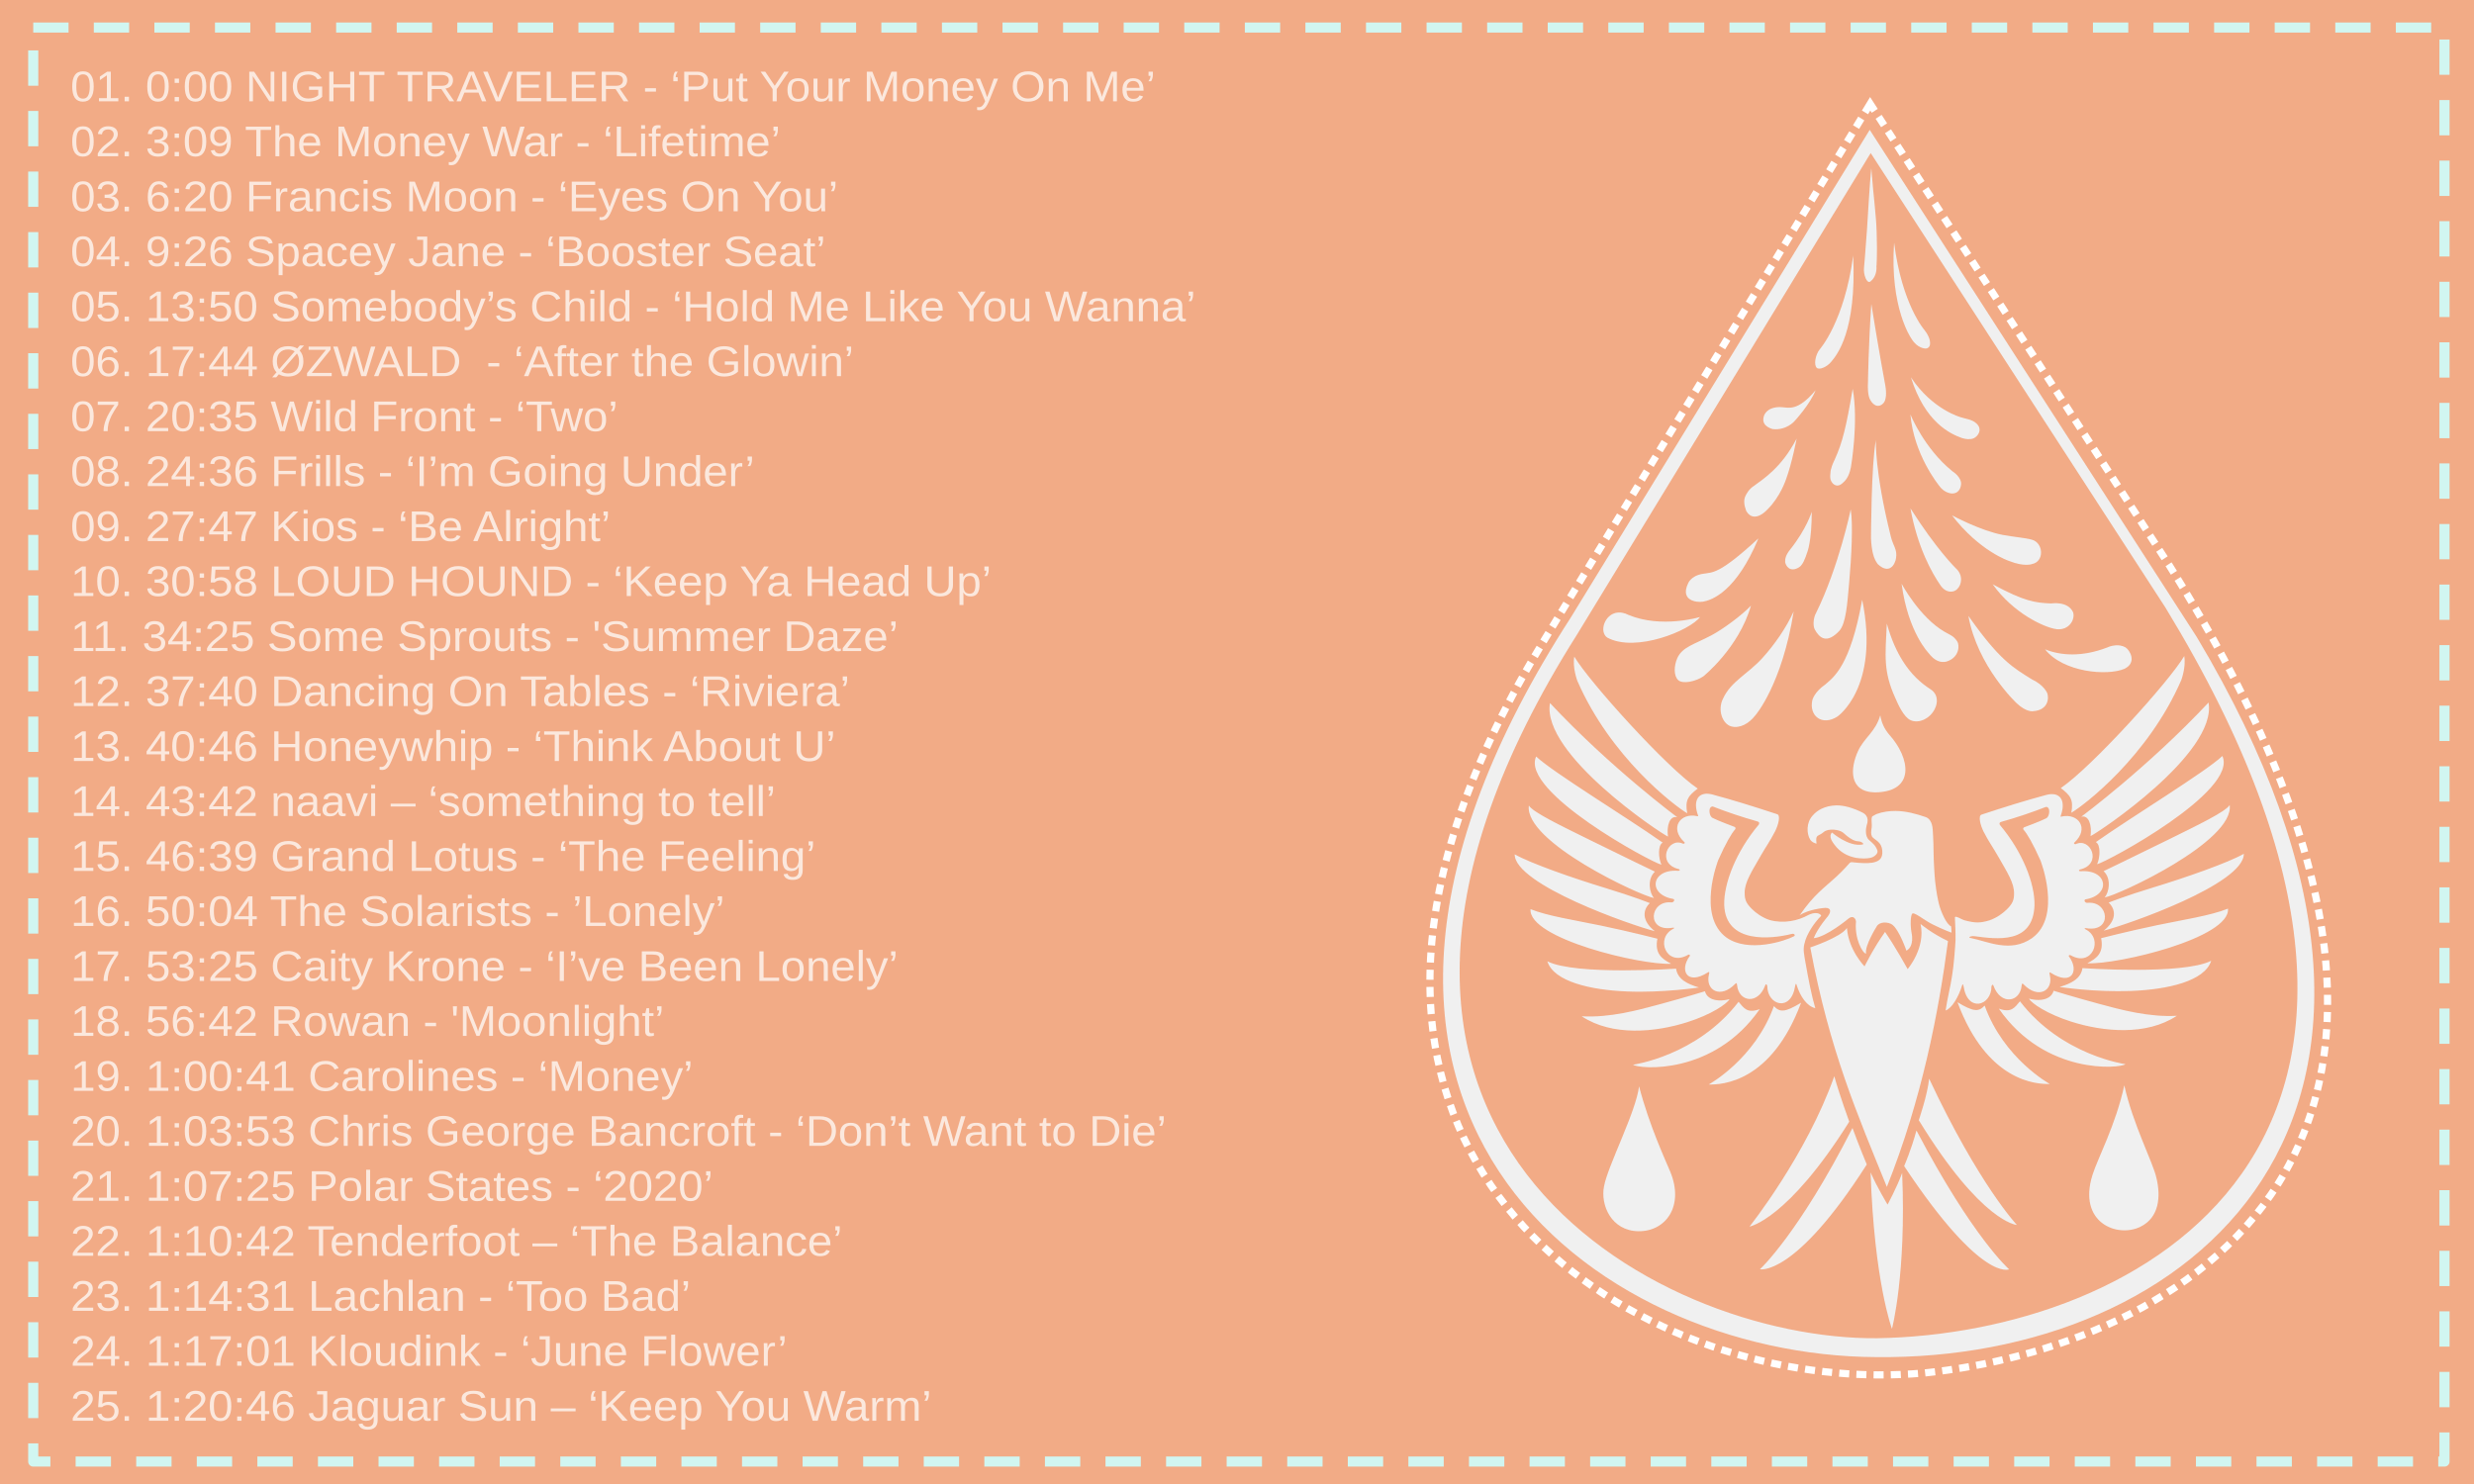
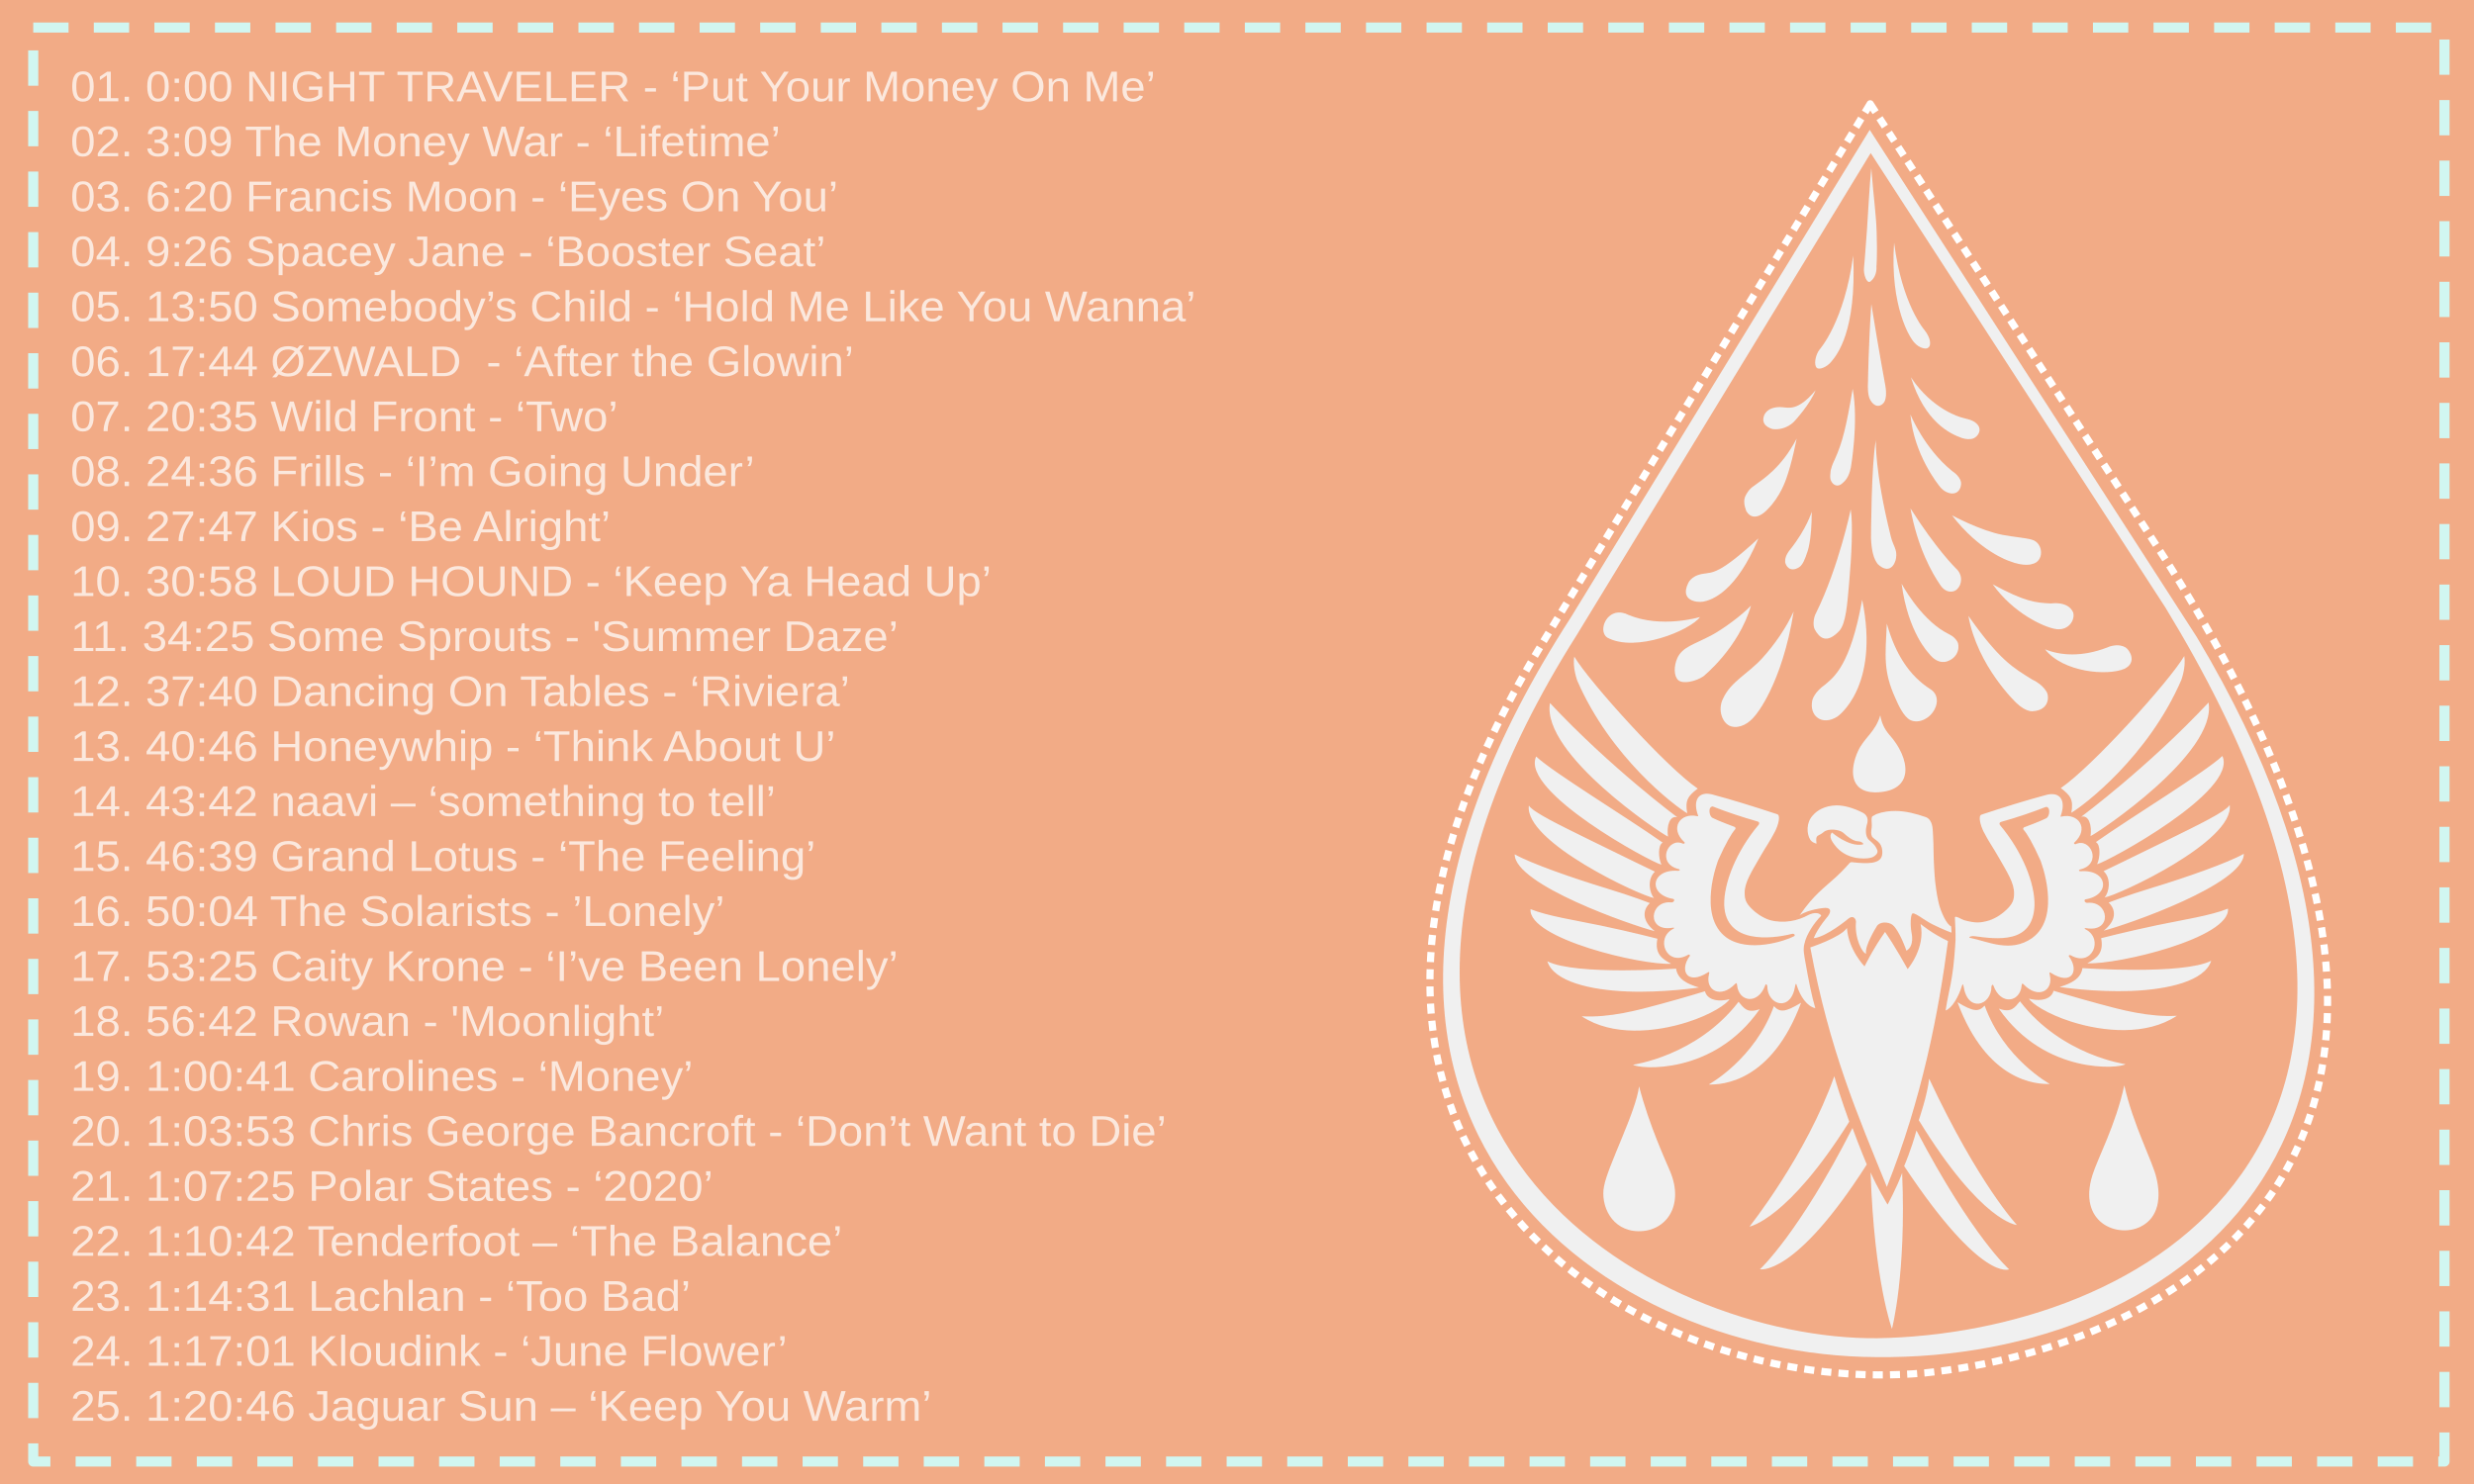
<svg xmlns="http://www.w3.org/2000/svg" id="svg843" xml:space="preserve" enable-background="new 0 0 370.4 370.4" viewBox="0 0 300 180" height="47.625mm" width="79.375mm" y="0px" x="0px" version="1.1">
  <defs id="defs847" />
  <style id="style870">
												.letters {animation: spinLeft 120s linear infinite; }
												.outerFrame { animation: spinRight 90s linear infinite; }
												.innerFrame { animation: spinRight 90s linear infinite; }
												@-webkit-keyframes spinLeft {to {stroke-dashoffset: -500;} }
												@keyframes spinLeft {to {stroke-dashoffset: -500;} }
												@-webkit-keyframes spinRight {to {stroke-dashoffset: 500;} }
												@keyframes spinRight {to {stroke-dashoffset: 500;} }
</style>
  <g id="g2019" transform="matrix(1.018843,0,0,1.016775,-71.927,225.5698)" style="opacity:0.821;fill:#f45a0a;fill-opacity:0.722">
    <path id="rect872-7" d="M 66.713,-228.715 V -39.787 H 369.469 V -228.715 Z m 226.414,22.357 38.934,60.514 c 34.413,57.744 -1.022,86.324 -38.205,85.887 -33.246,-0.146 -74.221,-29.456 -36.309,-88.221 z m 0.117,2.766 -34.975,57.479 c -37.548,59.537 9.771,84.161 35.746,83.904 30.861,-0.514 73.425,-22.824 34.334,-87.119 z m 0.07,1.807 c 0.272,3.512 0.567,5.397 0.639,7.637 0.093,2.908 -0.027,4.107 -0.027,4.107 0.042,0.492 -0.089,1.293 -0.719,1.777 -0.415,0.319 -0.851,-0.848 -0.76,-1.637 0,0 0.12,-1.164 0.365,-4.695 0.137,-1.968 0.28,-5.02 0.502,-7.189 z m 2.715,8.881 c 0.929,7.409 3.633,10.449 3.633,10.449 0.696,0.893 0.646,1.518 0.646,1.518 0.032,0.491 -0.291,0.688 -0.58,0.66 0,0 -0.925,0.005 -1.627,-1.16 0,0 -2.612,-3.647 -2.072,-11.467 z m -4.869,1.543 c 0.415,9.117 -1.947,11.857 -2.627,12.684 -0.432,0.536 -1.35,1.013 -1.703,0.709 -0.376,-0.323 -0.187,-1.551 0.357,-2.219 0,0 2.924,-3.281 3.973,-11.174 z m 2.156,5.771 c 0.891,5.552 1.67,9.746 1.67,9.746 0.167,0.928 0.08,1.719 -0.193,2.043 -0.149,0.181 -0.354,0.362 -0.678,0.371 -0.271,0.008 -0.535,-0.179 -0.748,-0.443 -0.222,-0.322 -0.536,-0.668 -0.443,-2.525 0,0 0.058,-4.159 0.393,-9.191 z m 4.711,8.744 c 2.572,3.905 6,4.791 6,4.791 0.585,0.189 1.263,0.235 1.793,0.711 0.8,0.727 0.173,1.592 -0.357,1.795 -0.422,0.162 -0.942,0.079 -1.334,-0.037 -1.404,-0.499 -4.417,-1.861 -6.102,-7.26 z m -6.926,1.377 c 0.728,3.963 -0.215,9.367 -0.215,9.367 -0.243,1.213 -0.649,1.587 -1.08,1.965 -0.543,0.444 -0.991,0.087 -1.158,-0.145 -0.331,-0.439 -0.199,-1.035 -0.199,-1.035 0.002,-0.635 0.315,-1.281 0.514,-1.711 0.89,-1.968 1.357,-3.778 2.139,-8.441 z m -4.426,0.186 c -0.628,1.658 -2.516,3.691 -2.516,3.691 0,0 -0.927,1.091 -2.547,0.936 0,0 -1.236,-0.256 -1.145,-1.225 0,0 10e-4,-0.643 0.625,-1.053 0,0 0.572,-0.442 1.625,-0.338 0.756,0.052 1.871,0.5 3.957,-2.012 z m 11.297,2.877 c 0,0 1.619,4.036 4.982,6.764 0,0 1.185,0.733 1.037,1.65 0,0 -0.079,0.999 -1.025,1.012 0,0 -0.911,0.041 -1.58,-0.938 0,0 -3.01,-3.648 -3.414,-8.488 z m -13.541,2.875 c 0,0 -0.548,2.9 -1.254,4.834 0,0 -0.675,2.092 -2.201,3.602 0,0 -1.553,1.793 -2.518,0.248 0,0 -0.457,-0.982 -0.174,-1.719 0.176,-0.394 0.457,-0.926 1.1,-1.344 0.989,-0.741 3.231,-2.107 5.047,-5.621 z m 9.432,0.184 c 0,0 -0.188,3.577 1.771,11.479 0.264,1.128 0.797,1.55 0.627,2.594 -0.106,0.767 -0.809,2.018 -2.186,0.709 -0.49,-0.682 -0.71,-1.479 -0.795,-3.055 0,0 0.028,-8.894 0.582,-11.727 z m 4.113,8.141 c 3.096,4.902 5.398,7.15 5.398,7.15 0.893,0.794 0.732,1.974 0.137,2.51 -0.397,0.397 -1.324,0.488 -1.979,-0.504 -0.972,-1.409 -2.723,-4.493 -3.557,-9.156 z m -7.109,0.139 c 0.284,1.72 0.093,5.633 -0.193,8.812 -0.223,2.485 -0.368,4.772 -1.17,5.668 -1.493,1.59 -2.359,0.862 -2.922,-0.186 -0.213,-0.388 -0.193,-1.346 0.176,-1.986 2.696,-5.488 4.109,-12.309 4.109,-12.309 z m -4.639,0.262 c -9.5e-4,3.521 -0.523,4.807 -0.523,4.807 -0.289,0.86 -0.538,1.529 -0.984,1.82 -1.087,0.677 -1.592,-0.184 -1.656,-0.613 -0.027,-0.384 0.072,-0.856 0.576,-1.477 1.999,-2.512 2.588,-4.537 2.588,-4.537 z m 16.691,0.43 c 0,0 3.355,1.827 6.062,2.342 1.374,0.253 2.6,0.334 3.418,0.557 1.424,0.354 1.54,2.629 0.055,2.912 0,0 -0.888,0.37 -2.717,-0.357 0,0 -3.514,-1.134 -6.818,-5.453 z m -23.039,2.754 c -2.618,6.303 -5.498,7.374 -6.623,7.549 -0.698,0.116 -2.712,-0.108 -1.762,-2.145 0,0 0.307,-0.943 1.762,-1.176 1.144,-0.213 1.852,0.193 6.623,-4.229 z m 17.045,5.416 c 0,0 2.135,3.995 5.113,5.727 0.631,0.372 1.043,0.449 1.496,1.129 0.316,0.465 0.257,1.882 -1.146,2.377 0,0 -1.12,0.537 -2.221,-0.936 0,0 -2.481,-2.486 -3.242,-8.297 z m 10.84,0.059 c 3.81,2.064 5.086,2.206 6.951,2.285 0,0 1.97,-0.324 2.605,1.025 0.298,0.774 -0.376,2.204 -1.943,2.045 -1.508,-0.198 -5.192,-1.942 -7.613,-5.355 z m -15.535,1.842 c 2.133,10.473 -2.949,13.936 -2.949,13.936 -1.823,1.164 -3.407,-0.068 -2.98,-1.969 0,0 0.22,-0.948 1.539,-1.859 1.028,-0.892 2.975,-2.233 4.391,-10.107 z m -13.236,0.701 c -1.455,5.062 -5.668,8.438 -5.668,8.438 -0.859,0.593 -2.451,0.968 -3,0.439 -0.529,-0.509 -0.515,-1.656 -0.105,-2.598 0.593,-1.34 1.954,-1.62 4.053,-2.729 1.423,-0.751 3.723,-2.472 4.721,-3.551 z m 5.084,0.691 c -1.396,8.747 -4.537,12.367 -4.537,12.367 -0.792,1.036 -1.878,1.614 -2.873,1.357 -1.049,-0.271 -1.69,-1.943 -1.004,-3.312 0.96,-2.094 2.975,-2.937 4.721,-4.883 1.407,-1.569 2.779,-3.519 3.693,-5.529 z m -20.912,0.133 c 0.37,-0.03 0.79,0.052 1.25,0.285 3.941,1.645 8.512,0.252 8.512,0.252 -1.167,1.597 -7.66,4.289 -11.035,2.455 -1.011,-0.671 -0.331,-2.863 1.273,-2.992 z m 41.707,0.4 c 3.731,5.338 5.372,6.199 7.516,7.549 1.528,0.714 1.873,1.686 1.873,1.686 0.218,0.615 0.09,2.014 -1.676,2.133 0,0 -0.776,0.186 -1.986,-0.965 0,0 -4.655,-4.369 -5.727,-10.402 z m -9.711,0.918 c 1.018,3.669 2.713,6.241 5.168,7.814 1.28,0.797 0.828,2.413 -0.131,3.244 -0.392,0.339 -1.297,0.874 -2.205,0.467 -0.841,-0.377 -1.53,-1.969 -1.824,-2.654 -1.429,-3.161 -1.201,-4.924 -1.008,-8.871 z m 27.26,2.594 c 0.351,-0.021 0.751,0.028 1.131,0.236 0.516,0.298 1.43,1.81 -0.098,2.564 -2.055,0.879 -7.302,0.428 -9.461,-2.322 1.905,0.774 4.454,0.916 7.391,-0.215 0,0 0.451,-0.228 1.037,-0.264 z m 8.139,1.289 c 0.233,1.283 -0.35,2.855 -0.35,2.855 -3.965,9.154 -11.587,14.953 -13.088,15.83 0.292,-1.603 -0.146,-2.1 -1.254,-2.945 3.702,-2.507 12.942,-12.767 14.691,-15.74 z m -72.594,0.061 c 1.749,2.973 10.989,13.235 14.691,15.742 -1.108,0.845 -1.543,1.34 -1.252,2.943 -1.501,-0.877 -9.125,-6.675 -13.09,-15.828 0,0 -0.583,-1.575 -0.35,-2.857 z m 75.488,5.475 c 1.048,6.079 -13.206,15.572 -14.045,15.932 0.18,-1.288 -0.209,-2.546 -1.107,-2.307 0,0 7.936,-5.899 15.152,-13.625 z m -78.383,0.062 c 7.217,7.726 15.152,13.625 15.152,13.625 -0.898,-0.24 -1.287,1.017 -1.107,2.305 -0.838,-0.359 -15.093,-9.851 -14.045,-15.93 z m 39.311,1.465 c 0.155,0.931 0.512,1.651 1.055,2.291 2.497,2.759 3.201,6.85 -1.691,6.902 -3.13,-0.068 -2.945,-2.873 -2.02,-4.91 0.74,-1.628 2.062,-2.257 2.656,-4.283 z m 40.719,4.852 c 1.916,4.192 -13.774,12.667 -14.912,12.906 0.359,-0.749 0.449,-2.335 -0.15,-2.635 4.372,-3.084 13.026,-8.355 15.062,-10.271 z m -81.676,0.061 c 2.036,1.917 10.691,7.187 15.062,10.271 -0.599,0.299 -0.51,1.886 -0.15,2.635 -1.138,-0.24 -16.829,-8.714 -14.912,-12.906 z m 20.395,4.439 c 0.173,0.006 0.361,0.035 0.562,0.086 2.595,0.703 4.736,1.372 7.738,2.359 0.43,0.152 0.12,1.291 -0.25,2.029 -0.615,1.197 -1.103,1.857 -1.637,2.791 -1.2,2.099 -2.016,3.328 -1.99,4.598 -0.002,0.792 0.195,1.22 0.857,1.883 0.482,0.482 1.223,1.023 2.107,1.32 1.685,0.464 3.389,0.079 4.553,-0.566 0.844,-0.453 1.499,-0.243 1.592,0.066 -0.793,0.76 -1.764,2.218 -1.988,3.295 -0.204,0.696 -0.04,1.389 0.154,2.49 0.307,1.743 0.697,3.781 1.133,5.232 -0.967,-0.22 -1.788,-1.336 -2.25,-2.846 -0.039,-0.128 -0.124,-10e-4 -0.15,0.201 -0.496,3.159 -3.305,2.301 -3.316,0.018 -7.3e-4,-0.141 -0.168,-0.338 -0.234,-0.121 -0.884,2.409 -3.18,1.987 -3.359,0 -0.017,-0.184 -0.074,-0.322 -0.207,-0.17 -1.792,1.869 -3.595,0.75 -3.146,-1.082 0.034,-0.137 0.106,-0.417 -0.1,-0.281 -2.536,1.627 -3.433,-0.255 -2.18,-1.938 0.085,-0.092 -0.048,-0.234 -0.211,-0.141 -2.562,1.472 -3.952,-1.992 -1.762,-3.098 0.176,-0.092 0.147,-0.177 -0.074,-0.139 -3.157,0.543 -2.743,-3.272 -0.168,-3.023 0.353,0.034 0.478,-0.373 0.236,-0.414 -3.055,-0.519 -2.64,-3.577 0.568,-3.355 0.269,0.02 0.272,-0.165 0.107,-0.203 -2.72,-0.639 -1.289,-3.879 0.5,-3.031 0.096,0.045 0.292,-0.071 0.162,-0.184 -1.807,-1.667 -0.495,-3.536 1.502,-3.107 0.156,0.033 0.166,0.022 0.125,-0.08 -0.583,-1.616 -0.087,-2.635 1.125,-2.59 z m 40.912,0.049 c 1.212,-0.045 1.708,0.976 1.125,2.592 -0.041,0.102 -0.031,0.112 0.125,0.078 1.996,-0.428 3.307,1.442 1.5,3.109 -0.13,0.113 0.068,0.229 0.164,0.184 1.789,-0.848 3.22,2.392 0.5,3.031 -0.164,0.039 -0.161,0.223 0.107,0.203 3.209,-0.222 3.621,2.834 0.566,3.354 -0.242,0.041 -0.117,0.448 0.236,0.414 2.575,-0.248 2.989,3.568 -0.168,3.025 -0.221,-0.038 -0.248,0.047 -0.072,0.139 2.19,1.106 0.8,4.57 -1.762,3.098 -0.163,-0.093 -0.298,0.046 -0.213,0.139 1.253,1.682 0.358,3.566 -2.178,1.939 -0.205,-0.136 -0.135,0.144 -0.102,0.281 0.448,1.833 -1.353,2.951 -3.145,1.082 -0.133,-0.152 -0.19,-0.014 -0.207,0.17 -0.179,1.987 -2.477,2.409 -3.361,0 -0.066,-0.217 -0.232,-0.02 -0.232,0.121 -0.011,2.283 -2.82,3.142 -3.316,-0.018 -0.027,-0.203 -0.111,-0.329 -0.15,-0.201 -0.462,1.51 -1.253,2.81 -1.99,3.068 0.204,-1.458 0.581,-2.813 0.777,-4.191 0.194,-1.101 0.371,-3.456 0.402,-4.176 0.025,-0.923 -0.045,-1.826 -0.072,-2.701 -0.017,-0.34 0.807,0.227 1.17,0.318 1.298,0.338 1.815,0.322 2.906,0.01 0.884,-0.298 1.625,-0.84 2.107,-1.322 0.663,-0.662 0.859,-1.089 0.857,-1.881 0.026,-1.27 -0.79,-2.501 -1.99,-4.6 -0.534,-0.934 -1.022,-1.592 -1.637,-2.789 -0.37,-0.738 -0.68,-1.879 -0.25,-2.031 3.002,-0.988 5.144,-1.656 7.738,-2.359 0.201,-0.051 0.389,-0.08 0.562,-0.086 z m 21.238,1.301 c 0.562,4.336 -13.211,10.739 -14.896,11.031 0.539,-0.584 0.853,-2.246 -0.113,-3.145 0,0 4.007,-1.924 8.057,-3.93 3.142,-1.556 6.472,-3.162 6.953,-3.957 z m -46.824,0.041 c 0.866,-0.022 2.042,0.303 3.115,0.857 0.365,0.173 0.847,0.605 0.496,1.551 -0.068,0.25 -0.256,1.264 0.316,1.746 -0.005,0 0.565,0.453 0.768,0.799 0.276,0.457 0.256,0.667 0.084,0.875 -0.256,0.31 -0.548,0.409 -0.912,0.465 -0.421,0.06 -2.719,0.294 -4.109,-1.641 -0.181,-0.256 -0.723,-0.919 -0.271,-1.416 0,0 1.989,1.746 3.645,1.43 0.252,-0.046 -0.131,-0.366 -0.482,-0.375 -0.662,-0.015 -1.339,-0.587 -1.836,-1.039 -0.509,-0.408 -1.771,-0.515 -2.289,-0.09 -0.677,0.602 -1.039,0.224 -0.873,1.398 -0.202,-0.031 -0.574,-0.183 -0.756,-0.479 -0.43,-0.697 -0.492,-2.01 0.301,-2.877 0.507,-0.603 1.435,-1.17 2.805,-1.205 z m -36.59,0.021 h 0.002 c 0.481,0.795 3.809,2.399 6.951,3.955 4.05,2.006 8.057,3.93 8.057,3.93 -0.966,0.899 -0.652,2.562 -0.113,3.146 -1.685,-0.292 -15.458,-6.695 -14.896,-11.031 z m 21.812,0.113 c -0.099,0.021 -0.178,0.102 -0.178,0.102 -0.249,0.231 -0.14,1.087 0.232,1.258 0.746,0.379 2.566,1.049 2.566,1.049 0.126,0.037 0.251,0.172 0.107,0.332 -0.397,0.444 -1.109,1.638 -2.004,3.664 0,0 -2.589,6.637 1,9.238 2.611,1.831 6.934,0.414 8.029,-0.166 0.171,-0.096 0.065,-0.344 -0.238,-0.287 -2.522,0.645 -7.883,1.193 -8.072,-3.414 -0.076,-2.626 1.452,-6.45 4.088,-9.588 0.069,-0.084 0.174,-0.313 -0.133,-0.408 -1.798,-0.507 -3.603,-1.113 -5.297,-1.775 -0.035,-0.012 -0.069,-0.011 -0.102,-0.004 z m 39.814,0.049 c -0.033,-0.007 -0.069,-0.006 -0.104,0.006 -1.694,0.663 -3.499,1.269 -5.297,1.775 -0.307,0.095 -0.2,0.324 -0.131,0.408 2.636,3.138 4.164,6.962 4.088,9.588 -0.19,4.607 -4.458,4 -7.152,3.643 -0.303,-0.057 -0.735,0.095 -0.564,0.191 2.13,0.407 4.823,1.864 7.434,0.033 3.589,-2.602 1.002,-9.238 1.002,-9.238 -0.895,-2.026 -1.607,-3.222 -2.004,-3.666 -0.144,-0.16 -0.02,-0.293 0.105,-0.33 0,0 1.823,-0.67 2.568,-1.049 0.372,-0.171 0.481,-1.027 0.232,-1.258 0,0 -0.079,-0.083 -0.178,-0.104 z m -17.955,0.48 c 1.26,0.017 2.464,0.354 3.543,0.727 0.717,0.228 0.825,1.109 0.854,1.496 0,0 0.094,1.268 0.1,2.59 0.007,1.097 0.127,3.081 0.189,3.584 0.131,1.225 0.311,2.12 0.459,2.732 0.24,0.919 0.887,2.405 1.443,2.637 0.028,0.347 0.053,0.756 0.053,0.756 0,0 -0.945,-0.332 -2.285,-1.002 -1.023,-0.512 -2.23,-1.565 -2.42,-1.238 -0.17,0.298 -0.234,1.265 -0.053,2.277 0,0 0.376,1.54 -0.615,2.115 0,0 -0.839,-2.476 -1.691,-3.115 -0.512,-0.352 -1.513,-0.373 -1.844,0.213 0,0 -1.459,2.314 -1.268,3.252 -0.437,-0.043 -1.383,-1.831 -1.201,-3.781 0.021,-0.298 -0.291,-0.872 -0.877,-0.414 0,0 -2.673,2.239 -4.154,2.346 0.512,-1.268 1.686,-2.607 1.686,-2.607 0.405,-0.554 0.4,-1.025 -0.336,-1.004 0,0 -1.894,0.129 -3.014,0.875 1.72,-2.488 2.862,-3.213 4.309,-4.547 0.943,-0.87 1.5,-1.544 1.662,-1.713 0.13,-0.11 0.331,-0.058 0.533,-0.037 0.804,0.088 1.528,0.117 2.111,0.035 0.801,-0.14 1.183,-0.467 1.215,-1.139 0.041,-1.467 -0.997,-1.53 -1.246,-2.027 -0.12,-0.267 -0.093,-0.606 -0.023,-0.998 0.071,-0.398 -0.125,-1.29 0.117,-1.389 l 0.438,-0.246 c 0.783,-0.283 1.56,-0.387 2.316,-0.377 z m 41.426,5.115 c 0.022,3.617 -13.929,8.47 -16.67,9.166 1.55,-1.236 1.46,-2.516 0.584,-3.348 0,0 1.89,-0.768 5.301,-1.805 3.836,-1.166 8.905,-2.941 10.785,-4.014 z m -86.781,0.06 c 1.88,1.072 6.951,2.85 10.787,4.016 3.411,1.037 5.299,1.803 5.299,1.803 -0.876,0.831 -0.966,2.112 0.584,3.348 -2.741,-0.696 -16.692,-5.549 -16.67,-9.166 z m 84.895,6.477 c 0.315,3.505 -13.211,6.718 -16.738,6.516 1.168,-0.607 1.978,-1.258 1.641,-2.988 0,0 3.155,-0.817 6.689,-1.557 3.064,-0.641 6.395,-1.146 8.408,-1.971 z m -83.008,0.062 c 2.014,0.824 5.346,1.327 8.41,1.969 3.534,0.74 6.689,1.559 6.689,1.559 -0.337,1.73 0.47,2.382 1.639,2.988 -3.527,0.202 -17.053,-3.011 -16.738,-6.516 z m 46.418,1.771 c 0,0 1.332,1.128 3.266,2.039 -1.091,8.376 -3.089,18.81 -7.277,29.322 -3.506,-8.651 -6.818,-16.264 -9.111,-28.564 0,0 3.601,-1.188 4.359,-2.316 0.203,2.663 2.096,4.574 2.096,4.574 0,0 1.068,-2.174 2.441,-4.107 1.219,1.765 2.691,4.43 2.691,4.43 0,0 2.166,-2.519 1.535,-5.377 z m 34.59,4.391 c -0.761,2.44 -5.197,3.425 -9.502,3.598 -4.336,0.173 -8.539,-0.475 -8.539,-0.475 1.348,-0.404 2.539,-0.967 2.719,-2.248 0,0 11.952,0.833 15.322,-0.875 z m -79.008,0.061 c 3.37,1.708 15.322,0.877 15.322,0.877 0.18,1.281 1.371,1.842 2.719,2.246 0,0 -4.203,0.65 -8.539,0.477 -4.305,-0.172 -8.741,-1.159 -9.502,-3.6 z m 60.248,3.512 c 0,0 2.224,0.694 5.328,1.539 2.655,0.723 5.998,1.636 9.344,1.449 -3.642,2.416 -8.771,1.905 -12.549,0.705 -2.863,-0.91 -4.742,-2.18 -5.045,-2.75 1.618,0.427 2.72,-0.067 2.922,-0.943 z m -41.488,0.06 c 0.202,0.876 1.304,1.37 2.922,0.943 -0.303,0.57 -2.182,1.842 -5.045,2.752 -3.777,1.2 -8.904,1.708 -12.547,-0.707 3.346,0.186 6.687,-0.726 9.342,-1.449 3.104,-0.845 5.328,-1.539 5.328,-1.539 z m 37.488,1.197 c 4.965,6.471 12.561,7.504 12.561,7.504 -0.674,0.517 -9.572,1.327 -15.076,-6.627 1.483,0.539 1.887,-0.113 2.516,-0.877 z m -33.488,0.061 c 0.629,0.764 1.033,1.416 2.516,0.877 -5.505,7.954 -14.4,7.146 -15.074,6.629 0,0 7.593,-1.035 12.559,-7.506 z m 26.053,0.051 c 1.955,1.191 2.538,1.146 3.234,0.404 2.269,6.336 7.752,9.348 7.752,9.348 -1.573,0.045 -7.459,-0.248 -10.986,-9.752 z m -18.615,0.062 c -3.527,9.504 -9.414,9.795 -10.986,9.75 0,0 5.481,-3.01 7.75,-9.346 0.696,0.741 1.282,0.786 3.236,-0.404 z m 3.951,8.768 c 0.68,2.404 1.783,5.42 1.783,5.42 -7.332,11.703 -11.871,12.518 -11.871,12.518 0,0 6.786,-8.541 10.088,-17.938 z m 11.289,0.291 c 5.924,12.65 10.447,17.451 10.447,17.451 0,0 -4.173,-0.235 -11.676,-12.496 0,0 1.059,-3.11 1.229,-4.955 z m 23.229,0.793 c 1.035,4.686 3.42,9.197 3.822,11.037 0.54,2.223 0.341,4.721 -1.887,5.828 -2.78,1.382 -7.486,-0.488 -5.73,-6.145 0.575,-1.897 2.789,-6.006 3.795,-10.721 z m -57.752,0.113 c 1.207,4.657 3.132,8.798 3.707,10.178 1.694,4.091 -0.506,7.145 -3.766,7.115 -3.233,-0.03 -4.565,-3.13 -4.109,-5.363 0.431,-2.415 3.823,-8.911 4.168,-11.93 z m 25.402,4.977 c 0.753,2.088 1.701,4.352 1.701,4.352 -8.571,13.451 -12.717,12.502 -12.717,12.502 0,0 4.582,-4.204 11.016,-16.854 z m 7.615,0.301 c 6.725,12.82 11.025,16.555 11.025,16.555 0,0 -3.242,1.646 -12.492,-12.314 0,0 0.811,-1.837 1.467,-4.24 z m -5.461,5.002 c 0.826,1.87 2.02,3.834 2.02,3.834 0,0 1.081,-1.991 1.736,-3.764 0.51,12.067 -1.213,18.59 -1.213,18.59 0,0 -2.106,-5.622 -2.543,-18.66 z" style="opacity:0.77;fill:#f45a0a;fill-opacity:0.722;stroke:none;stroke-width:0.524;stroke-linecap:square;stroke-linejoin:miter;stroke-miterlimit:10;stroke-dasharray:0.733, 0.523;stroke-dashoffset:0;stroke-opacity:1;paint-order:markers stroke fill" />
  </g>
  <animateTransform id="layer2" attributeName="transform" type="scale" begin="g2019.click" dur="6" from="1" to="0" additive="sum" calcMode="spline" keyTimes="0;1" keySplines=".6  0    .5   1  " restart="whenNotActive" />
  <animateTransform id="layer2" attributeName="transform" type="translate" begin="g2019.click" dur="6" from="0,0" to="0,0" additive="sum" calcMode="spline" keyTimes="0;1" keySplines=".6  0    .5   1  " restart="whenNotActive" />
  <animateTransform id="layer2" attributeName="transform" type="rotate" begin="g2019.click+3" dur="6" from="720,0,0" to="0,0,0" additive="sum" calcMode="spline" keyTimes="0;1" keySplines=".6  0    .5   1  " restart="whenNotActive" />
  <animateTransform id="layer2" attributeName="transform" type="skewX" begin="g2019.click" dur="6" from="0" to="95" additive="sum" calcMode="spline" keyTimes="0;1" keySplines=".6  0    1   1  " restart="whenNotActive" />
  <animateTransform id="layer2" attributeName="transform" type="skewX" begin="g2019.click+6" dur="6" from="75" to="0" additive="sum" calcMode="spline" keyTimes="0;1" keySplines=".6  0    .6   1  " restart="whenNotActive" />
  <animateTransform id="layer2" attributeName="transform" type="scale" begin="g2019.click+6" dur="6" from="0" to="1" additive="sum" calcMode="spline" keyTimes="0;1" keySplines=".6  0    .6   1  " restart="whenNotActive" />
  <animateTransform id="layer2" attributeName="transform" type="translate" begin="g2019.click+6" dur="6" from="0,0" to="0,0" additive="sum" calcMode="spline" keyTimes="0;1" keySplines=".6  0    .6   1  " restart="whenNotActive" />
  <g id="layer1" style="display:none" transform="translate(0,-25)" />
  <g id="layer2" transform="translate(0,-25)">
	 </g>
  <text xml:space="preserve" style="font-style:normal;font-variant:normal;font-weight:normal;font-stretch:normal;font-size:6.821px;line-height:1;font-family:Arial;-inkscape-font-specification:'Arial, Normal';font-variant-ligatures:normal;font-variant-caps:normal;font-variant-numeric:normal;text-align:start;letter-spacing:0px;word-spacing:0px;writing-mode:lr-tb;text-anchor:start;fill:#ffffff;fill-opacity:0.722;stroke:none;stroke-width:1.388;stroke-miterlimit:2;stroke-dasharray:1.942, 1.387;stroke-dashoffset:0;stroke-opacity:1" x="8.36" y="0.453" id="text1460-2" class="" transform="scale(1.022886,0.9776264)">
    <tspan x="8.36" y="5.745" style="font-size:7.821px;fill:#ffffff;fill-opacity:0.722;stroke:none;stroke-width:0.321;stroke-opacity:1" id="tspan5557-1" />
    <tspan x="8.36" y="12.566" style="font-size:5.333px;fill:#ffffff;fill-opacity:0.722;stroke:none;stroke-width:0.321;stroke-opacity:1" id="tspan1790">01. 0:00 NIGHT TRAVELER - ‘Put Your Money On Me’ </tspan>
    <tspan x="8.36" y="19.387" style="font-size:5.333px;fill:#ffffff;fill-opacity:0.722;stroke:none;stroke-width:0.321;stroke-opacity:1" id="tspan1796">02. 3:09 The Money War - ‘Lifetime’</tspan>
    <tspan x="8.36" y="26.208" style="font-size:5.333px;fill:#ffffff;fill-opacity:0.722;stroke:none;stroke-width:0.321;stroke-opacity:1" id="tspan1802">03. 6:20 Francis Moon - ‘Eyes On You’</tspan>
    <tspan x="8.36" y="33.029" style="font-size:5.333px;fill:#ffffff;fill-opacity:0.722;stroke:none;stroke-width:0.321;stroke-opacity:1" id="tspan1808">04. 9:26 Spacey Jane - ‘Booster Seat’</tspan>
    <tspan x="8.36" y="39.85" style="font-size:5.333px;fill:#ffffff;fill-opacity:0.722;stroke:none;stroke-width:0.321;stroke-opacity:1" id="tspan1814">05. 13:50 Somebody’s Child - ‘Hold Me Like You Wanna’</tspan>
    <tspan x="8.36" y="46.671" style="font-size:5.333px;fill:#ffffff;fill-opacity:0.722;stroke:none;stroke-width:0.321;stroke-opacity:1" id="tspan1820">06. 17:44 ØZWALD  - ‘After the Glowin’</tspan>
    <tspan x="8.36" y="53.492" style="font-size:5.333px;fill:#ffffff;fill-opacity:0.722;stroke:none;stroke-width:0.321;stroke-opacity:1" id="tspan1826">07. 20:35 Wild Front - ‘Two’</tspan>
    <tspan x="8.36" y="60.313" style="font-size:5.333px;fill:#ffffff;fill-opacity:0.722;stroke:none;stroke-width:0.321;stroke-opacity:1" id="tspan1832">08. 24:36 Frills - ‘I’m Going Under’</tspan>
    <tspan x="8.36" y="67.134" style="font-size:5.333px;fill:#ffffff;fill-opacity:0.722;stroke:none;stroke-width:0.321;stroke-opacity:1" id="tspan1838">09. 27:47 Kios - ‘Be Alright’</tspan>
    <tspan x="8.36" y="73.955" style="font-size:5.333px;fill:#ffffff;fill-opacity:0.722;stroke:none;stroke-width:0.321;stroke-opacity:1" id="tspan1844">10. 30:58 LOUD HOUND - ‘Keep Ya Head Up’</tspan>
    <tspan x="8.36" y="80.776" style="font-size:5.333px;fill:#ffffff;fill-opacity:0.722;stroke:none;stroke-width:0.321;stroke-opacity:1" id="tspan1850">11. 34:25 Some Sprouts - 'Summer Daze’</tspan>
    <tspan x="8.36" y="87.597" style="font-size:5.333px;fill:#ffffff;fill-opacity:0.722;stroke:none;stroke-width:0.321;stroke-opacity:1" id="tspan1856">12. 37:40 Dancing On Tables - ‘Riviera’</tspan>
    <tspan x="8.36" y="94.418" style="font-size:5.333px;fill:#ffffff;fill-opacity:0.722;stroke:none;stroke-width:0.321;stroke-opacity:1" id="tspan1862">13. 40:46 Honeywhip - ‘Think About U’</tspan>
    <tspan x="8.36" y="101.239" style="font-size:5.333px;fill:#ffffff;fill-opacity:0.722;stroke:none;stroke-width:0.321;stroke-opacity:1" id="tspan1868">14. 43:42 naavi – ‘something to tell’</tspan>
    <tspan x="8.36" y="108.06" style="font-size:5.333px;fill:#ffffff;fill-opacity:0.722;stroke:none;stroke-width:0.321;stroke-opacity:1" id="tspan1874">15. 46:39 Grand Lotus - ‘The Feeling’</tspan>
    <tspan x="8.36" y="114.881" style="font-size:5.333px;fill:#ffffff;fill-opacity:0.722;stroke:none;stroke-width:0.321;stroke-opacity:1" id="tspan1880">16. 50:04 The Solarists - ’Lonely’</tspan>
    <tspan x="8.36" y="121.702" style="font-size:5.333px;fill:#ffffff;fill-opacity:0.722;stroke:none;stroke-width:0.321;stroke-opacity:1" id="tspan1886">17. 53:25 Caity Krone - ‘I’ve Been Lonely’</tspan>
    <tspan x="8.36" y="128.523" style="font-size:5.333px;fill:#ffffff;fill-opacity:0.722;stroke:none;stroke-width:0.321;stroke-opacity:1" id="tspan1892">18. 56:42 Rowan - 'Moonlight’</tspan>
    <tspan x="8.36" y="135.344" style="font-size:5.333px;fill:#ffffff;fill-opacity:0.722;stroke:none;stroke-width:0.321;stroke-opacity:1" id="tspan1898">19. 1:00:41 Carolines - ‘Money’</tspan>
    <tspan x="8.36" y="142.165" style="font-size:5.333px;fill:#ffffff;fill-opacity:0.722;stroke:none;stroke-width:0.321;stroke-opacity:1" id="tspan1904">20. 1:03:53 Chris George Bancroft - ‘Don’t Want to Die’</tspan>
    <tspan x="8.36" y="148.986" style="font-size:5.333px;fill:#ffffff;fill-opacity:0.722;stroke:none;stroke-width:0.321;stroke-opacity:1" id="tspan1910">21. 1:07:25 Polar States - ‘2020’</tspan>
    <tspan x="8.36" y="155.807" style="font-size:5.333px;fill:#ffffff;fill-opacity:0.722;stroke:none;stroke-width:0.321;stroke-opacity:1" id="tspan1916">22. 1:10:42 Tenderfoot – ‘The Balance’</tspan>
    <tspan x="8.36" y="162.628" style="font-size:5.333px;fill:#ffffff;fill-opacity:0.722;stroke:none;stroke-width:0.321;stroke-opacity:1" id="tspan1922">23. 1:14:31 Lachlan - ‘Too Bad’</tspan>
    <tspan x="8.36" y="169.449" style="font-size:5.333px;fill:#ffffff;fill-opacity:0.722;stroke:none;stroke-width:0.321;stroke-opacity:1" id="tspan1928">24. 1:17:01 Kloudink - ‘June Flower’</tspan>
    <tspan x="8.36" y="176.27" style="font-size:5.333px;fill:#ffffff;fill-opacity:0.722;stroke:none;stroke-width:0.321;stroke-opacity:1" id="tspan1934">25. 1:20:46 Jaguar Sun – ‘Keep You Warm’</tspan>
  </text>
  <rect style="fill:none;stroke:#d1f6f1;stroke-width:1.23;stroke-linejoin:round;stroke-miterlimit:10;stroke-dasharray:4.285, 3.061;stroke-dashoffset:0;stroke-opacity:1" id="rect1498" width="292.392" height="173.934" x="4.03" y="3.341" class="innerFrame" />
-   <path style="font-size:14.418px;fill:none;fill-opacity:0.941;stroke:#ffffff;stroke-width:0.869;stroke-miterlimit:2;stroke-dasharray:1.217, 0.869;stroke-dashoffset:0;stroke-opacity:1" d="m 226.782,12.589 -39.629,65.222 c -34.761,56.721 3.544,85.953 35.549,88.715 3.026,0.284 6.753,0.359 10.678,0.005 29.433,-3.048 75.153,-25.707 29.604,-98.058 z" id="path6012" class="outerFrame" />
+   <path style="font-size:14.418px;fill:none;fill-opacity:0.941;stroke:#ffffff;stroke-width:0.869;stroke-miterlimit:2;stroke-dasharray:1.216, 0.869;stroke-dashoffset:0;stroke-opacity:1;stroke-linejoin:round" d="m 226.782,12.589 -39.629,65.222 c -34.761,56.721 3.544,85.953 35.549,88.715 3.026,0.284 6.753,0.359 10.678,0.005 29.433,-3.048 75.153,-25.707 29.604,-98.058 z" id="path6012" class="outerFrame" />
</svg>
